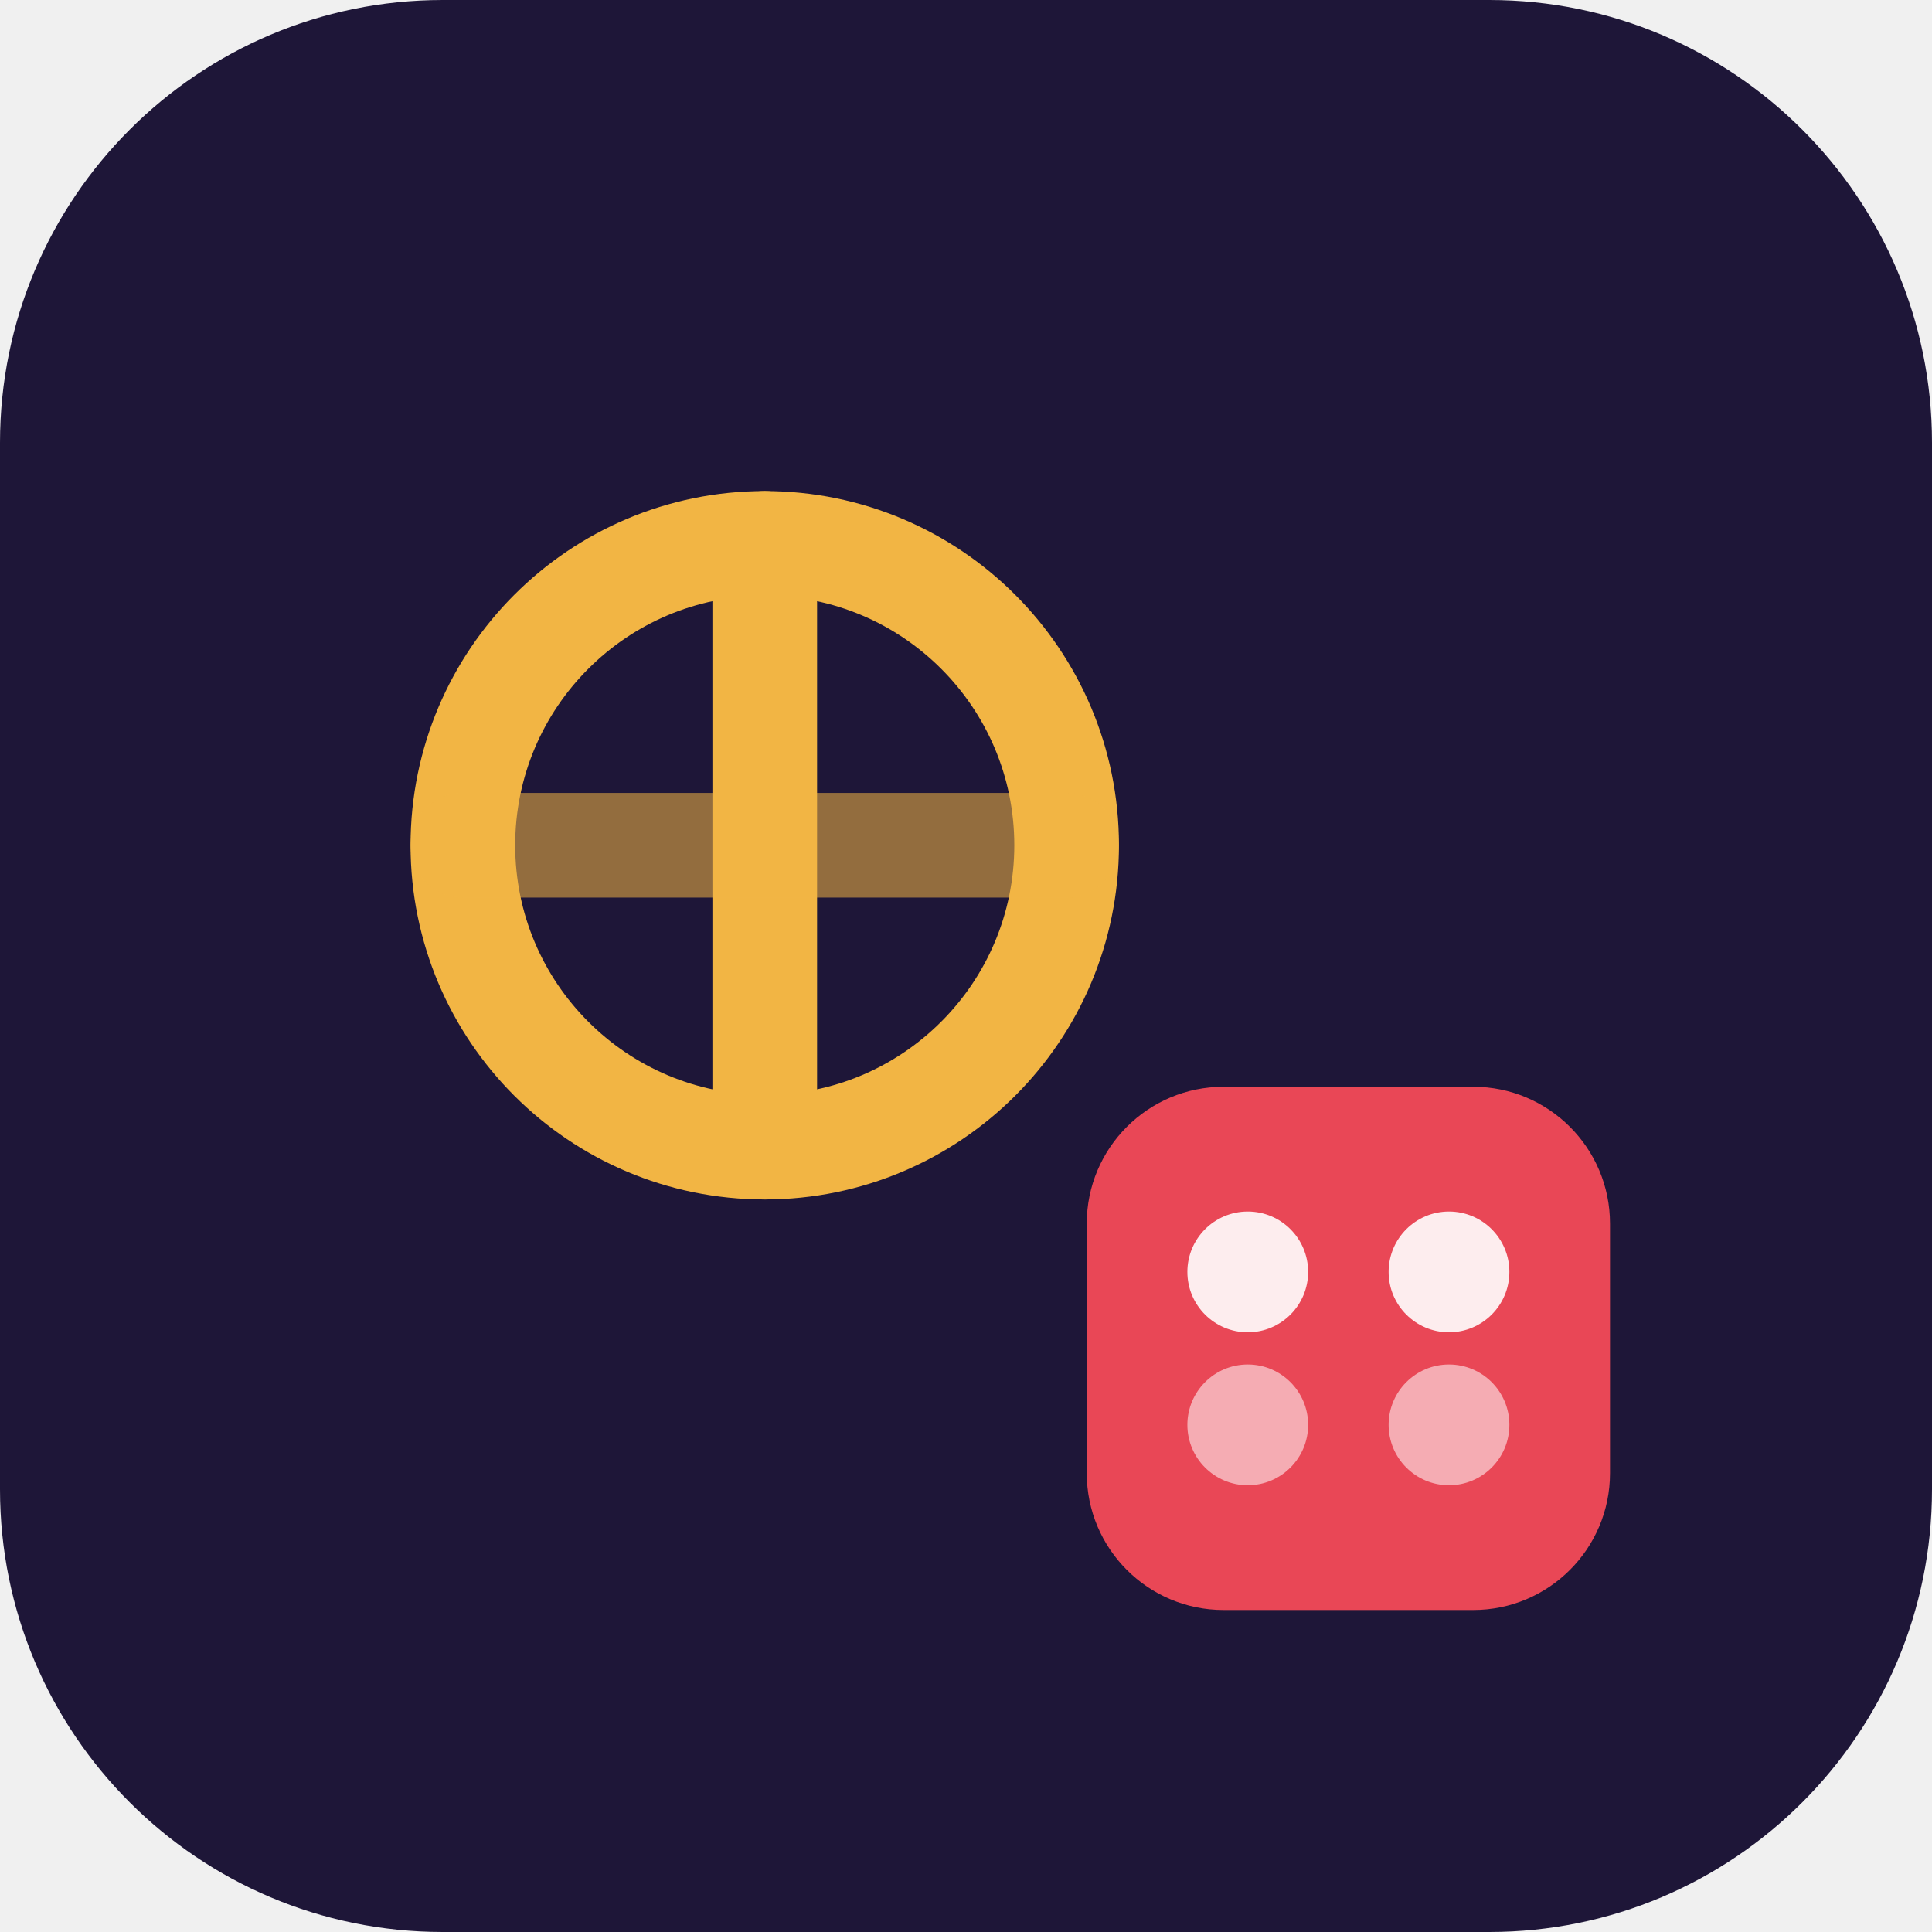
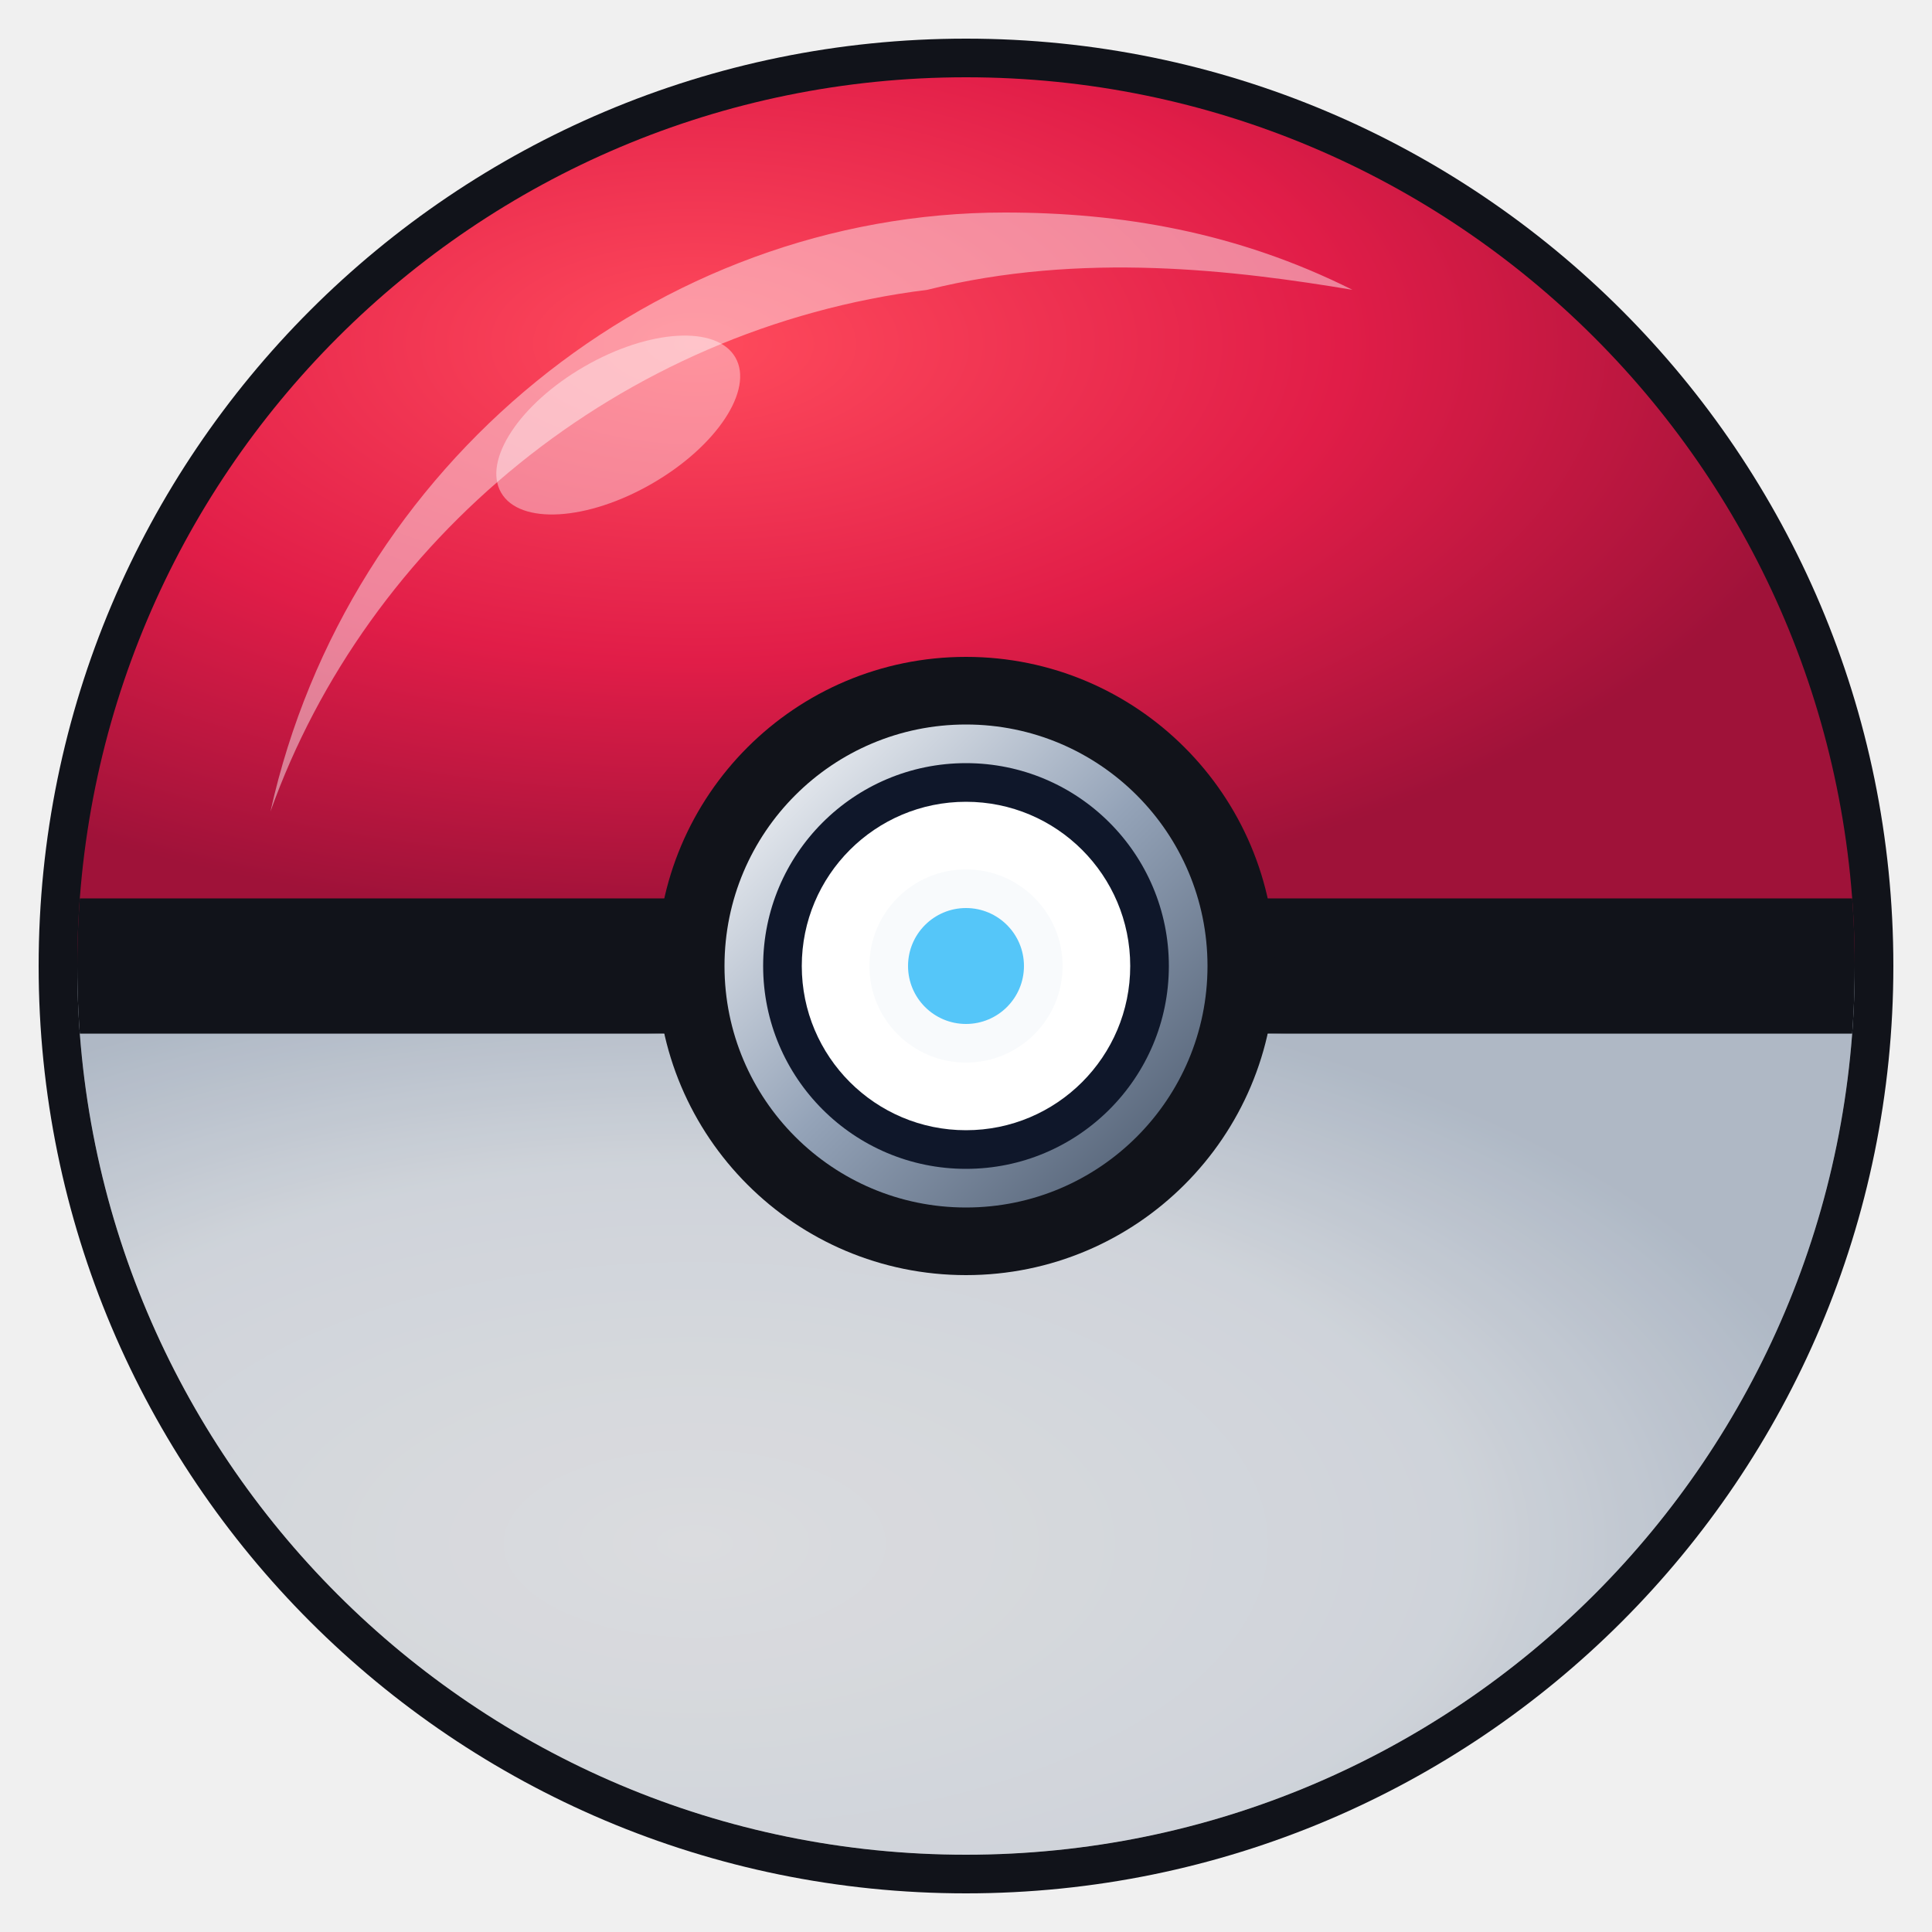
- <svg xmlns="http://www.w3.org/2000/svg" viewBox="0 0 48 48" width="48" height="48">
-   <rect width="48" height="48" rx="11" fill="#1e1638" />
-   <circle cx="19" cy="21" r="7.5" fill="none" stroke="#f2b544" stroke-width="2.6" />
-   <path d="M19 13.5v15" stroke="#f2b544" stroke-width="2.6" stroke-linecap="round" />
-   <path d="M11.5 21h15" stroke="#f2b544" stroke-width="2.6" stroke-linecap="round" opacity=".55" />
-   <rect x="27" y="27" width="13" height="13" rx="3.4" fill="#e94756" />
-   <circle cx="31" cy="31.6" r="1.5" fill="#fff" opacity=".9" />
-   <circle cx="36" cy="31.6" r="1.5" fill="#fff" opacity=".9" />
-   <circle cx="31" cy="35.4" r="1.5" fill="#fff" opacity=".55" />
-   <circle cx="36" cy="35.4" r="1.5" fill="#fff" opacity=".55" />
+ <svg xmlns="http://www.w3.org/2000/svg" viewBox="0 0 100 100" width="100%" height="100%">
+   <defs>
+     <radialGradient id="pbRed" cx="35%" cy="30%" r="65%">
+       <stop offset="0%" stop-color="#ff4b5c" />
+       <stop offset="55%" stop-color="#e11d48" />
+       <stop offset="100%" stop-color="#9f1239" />
+     </radialGradient>
+     <radialGradient id="pbWhite" cx="35%" cy="65%" r="65%">
+       <stop offset="0%" stop-color="#ffffff" />
+       <stop offset="65%" stop-color="#f1f5f9" />
+       <stop offset="100%" stop-color="#cbd5e1" />
+     </radialGradient>
+     <linearGradient id="pbMetal" x1="0%" y1="0%" x2="100%" y2="100%">
+       <stop offset="0%" stop-color="#ffffff" />
+       <stop offset="50%" stop-color="#94a3b8" />
+       <stop offset="100%" stop-color="#475569" />
+     </linearGradient>
+     <radialGradient id="pbGlow" cx="50%" cy="50%" r="50%">
+       <stop offset="0%" stop-color="#38bdf8" stop-opacity="1" />
+       <stop offset="60%" stop-color="#0284c7" stop-opacity="0.6" />
+       <stop offset="100%" stop-color="#0369a1" stop-opacity="0" />
+     </radialGradient>
+     <clipPath id="pbClip">
+       <circle cx="50" cy="50" r="46" />
+     </clipPath>
+   </defs>
+   <circle cx="50" cy="50" r="48" fill="#11131a" />
+   <g clip-path="url(#pbClip)">
+     <path d="M 4 50 A 46 46 0 0 1 96 50 Z" fill="url(#pbRed)" />
+     <path d="M 14 42 C 18 24 34 11 52 11 C 58 11 64 12 70 15 C 64 14 56 13 48 15 C 32 17 19 28 14 42 Z" fill="#ffffff" opacity="0.45" />
+     <ellipse cx="32" cy="22" rx="7" ry="3.5" transform="rotate(-30 32 22)" fill="#ffffff" opacity="0.4" />
+     <path d="M 4 50 A 46 46 0 0 0 96 50 Z" fill="url(#pbWhite)" />
+     <path d="M 4 50 A 46 46 0 0 0 96 50 Q 50 58 4 50 Z" fill="#0f172a" opacity="0.15" />
+     <rect x="0" y="46.5" width="100" height="7" fill="#11131a" />
+   </g>
+   <circle cx="50" cy="50" r="16" fill="#11131a" />
+   <circle cx="50" cy="50" r="12.5" fill="url(#pbMetal)" />
+   <circle cx="50" cy="50" r="10.5" fill="#0f172a" />
+   <circle cx="50" cy="50" r="8.5" fill="#ffffff" />
+   <circle cx="50" cy="50" r="5" fill="#f8fafc" />
+   <circle cx="50" cy="50" r="3" fill="#38bdf8" opacity="0.85" />
</svg>
